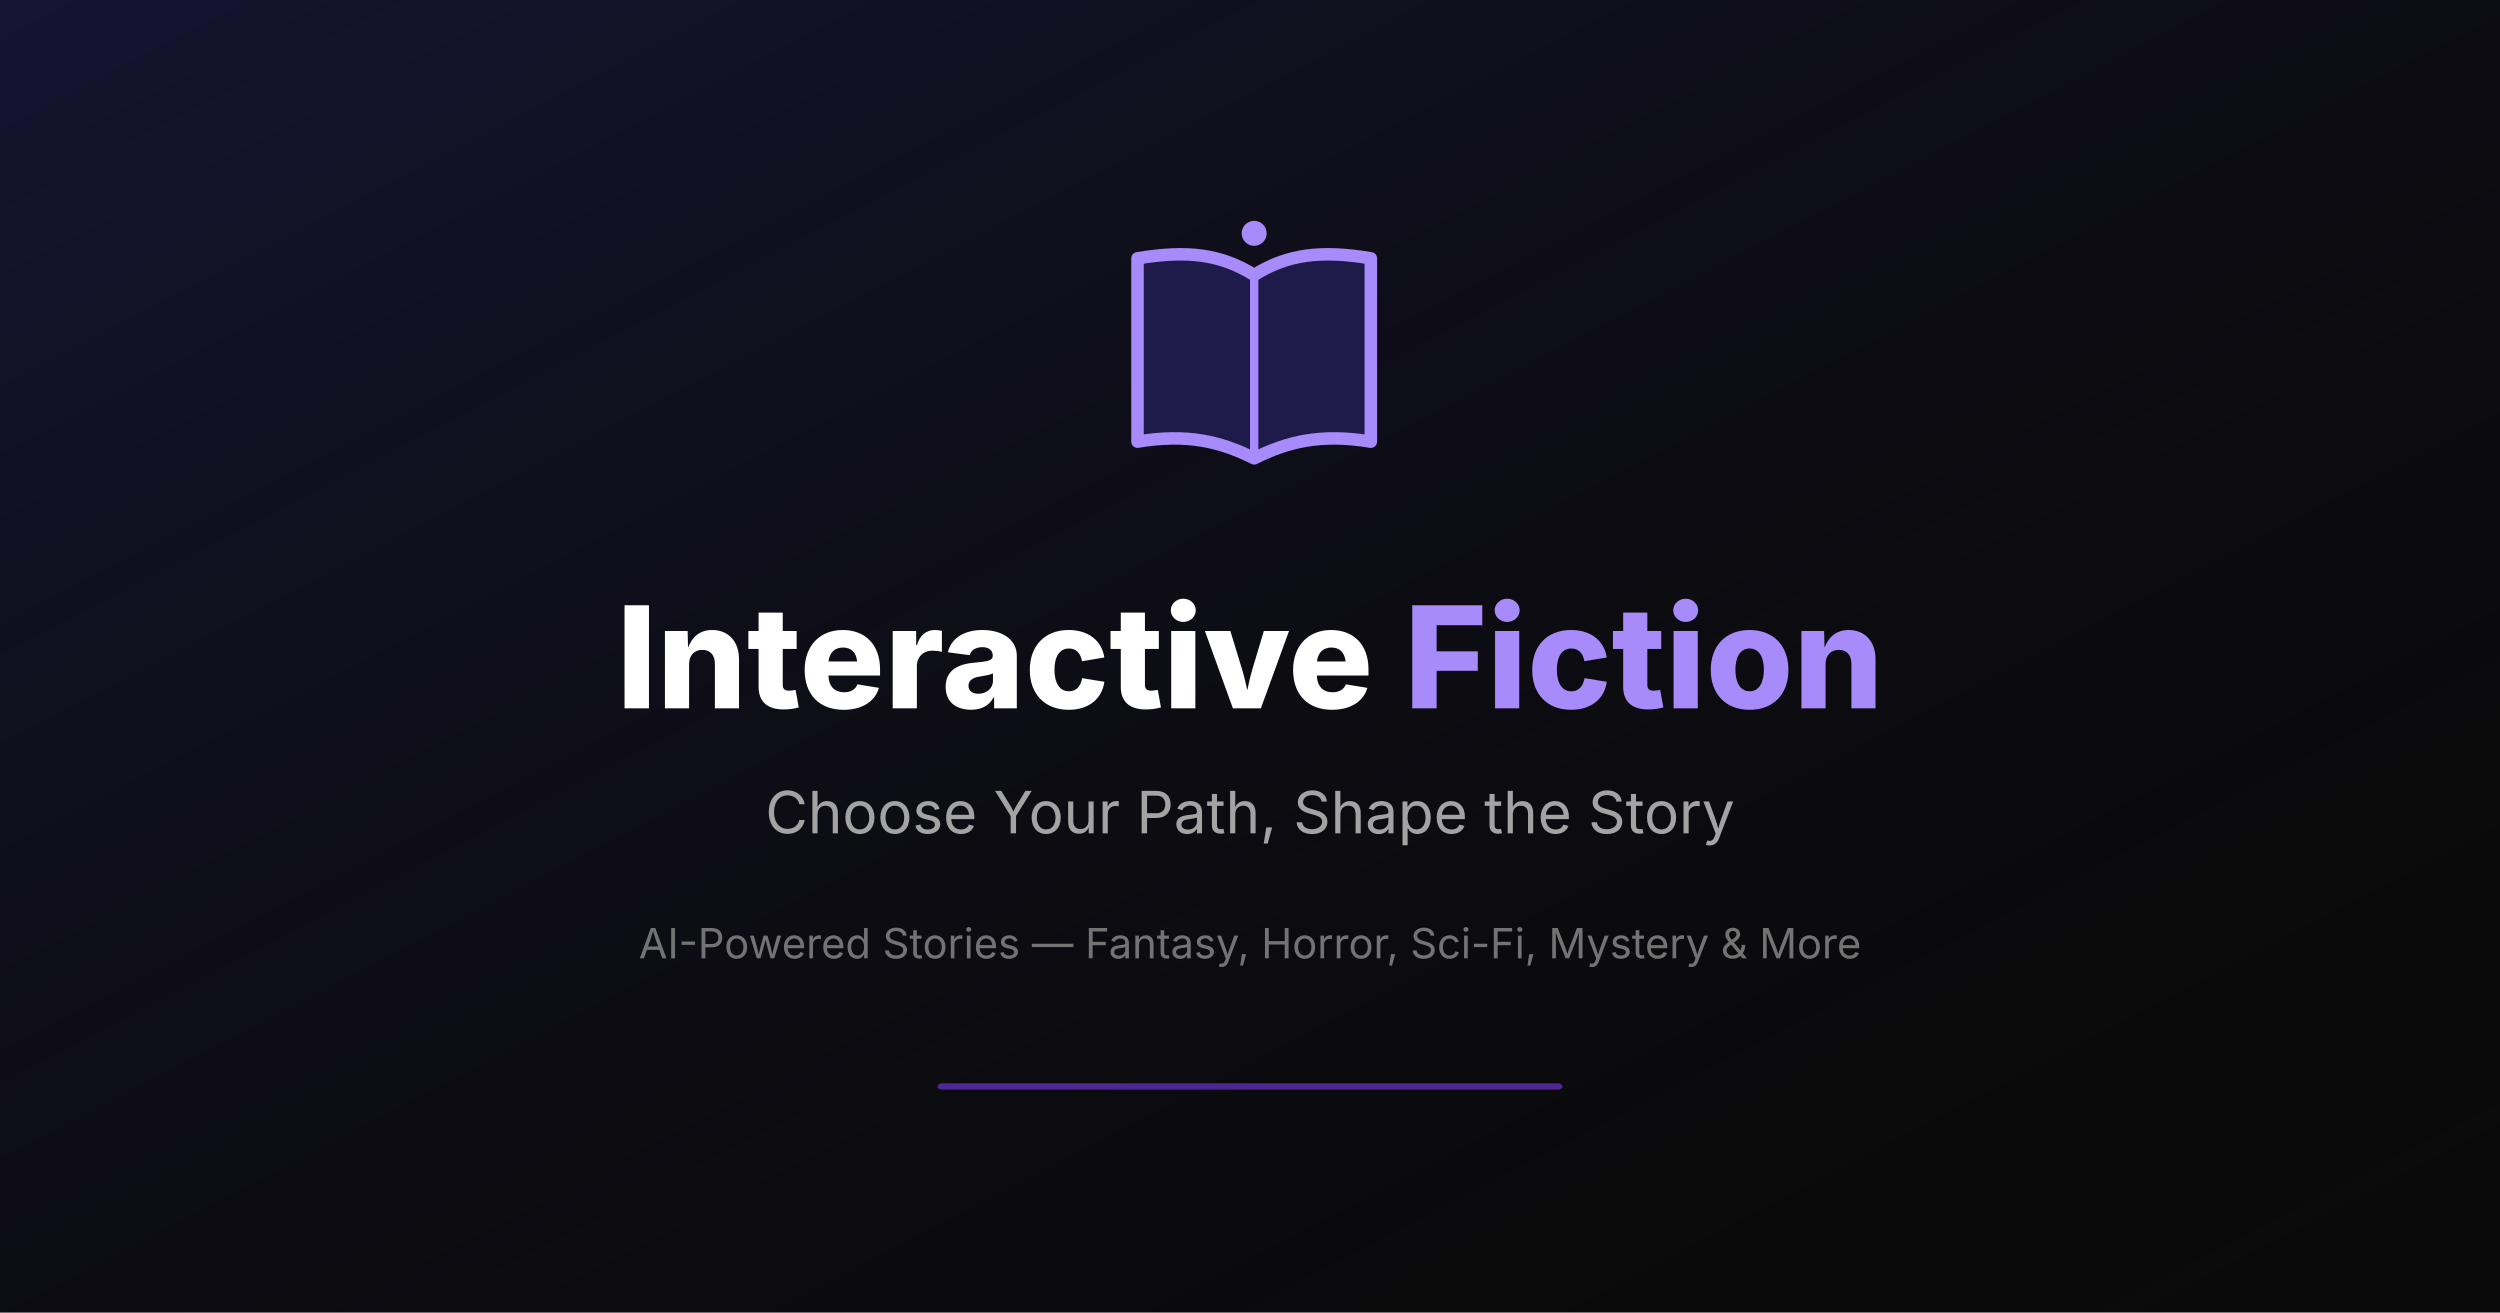
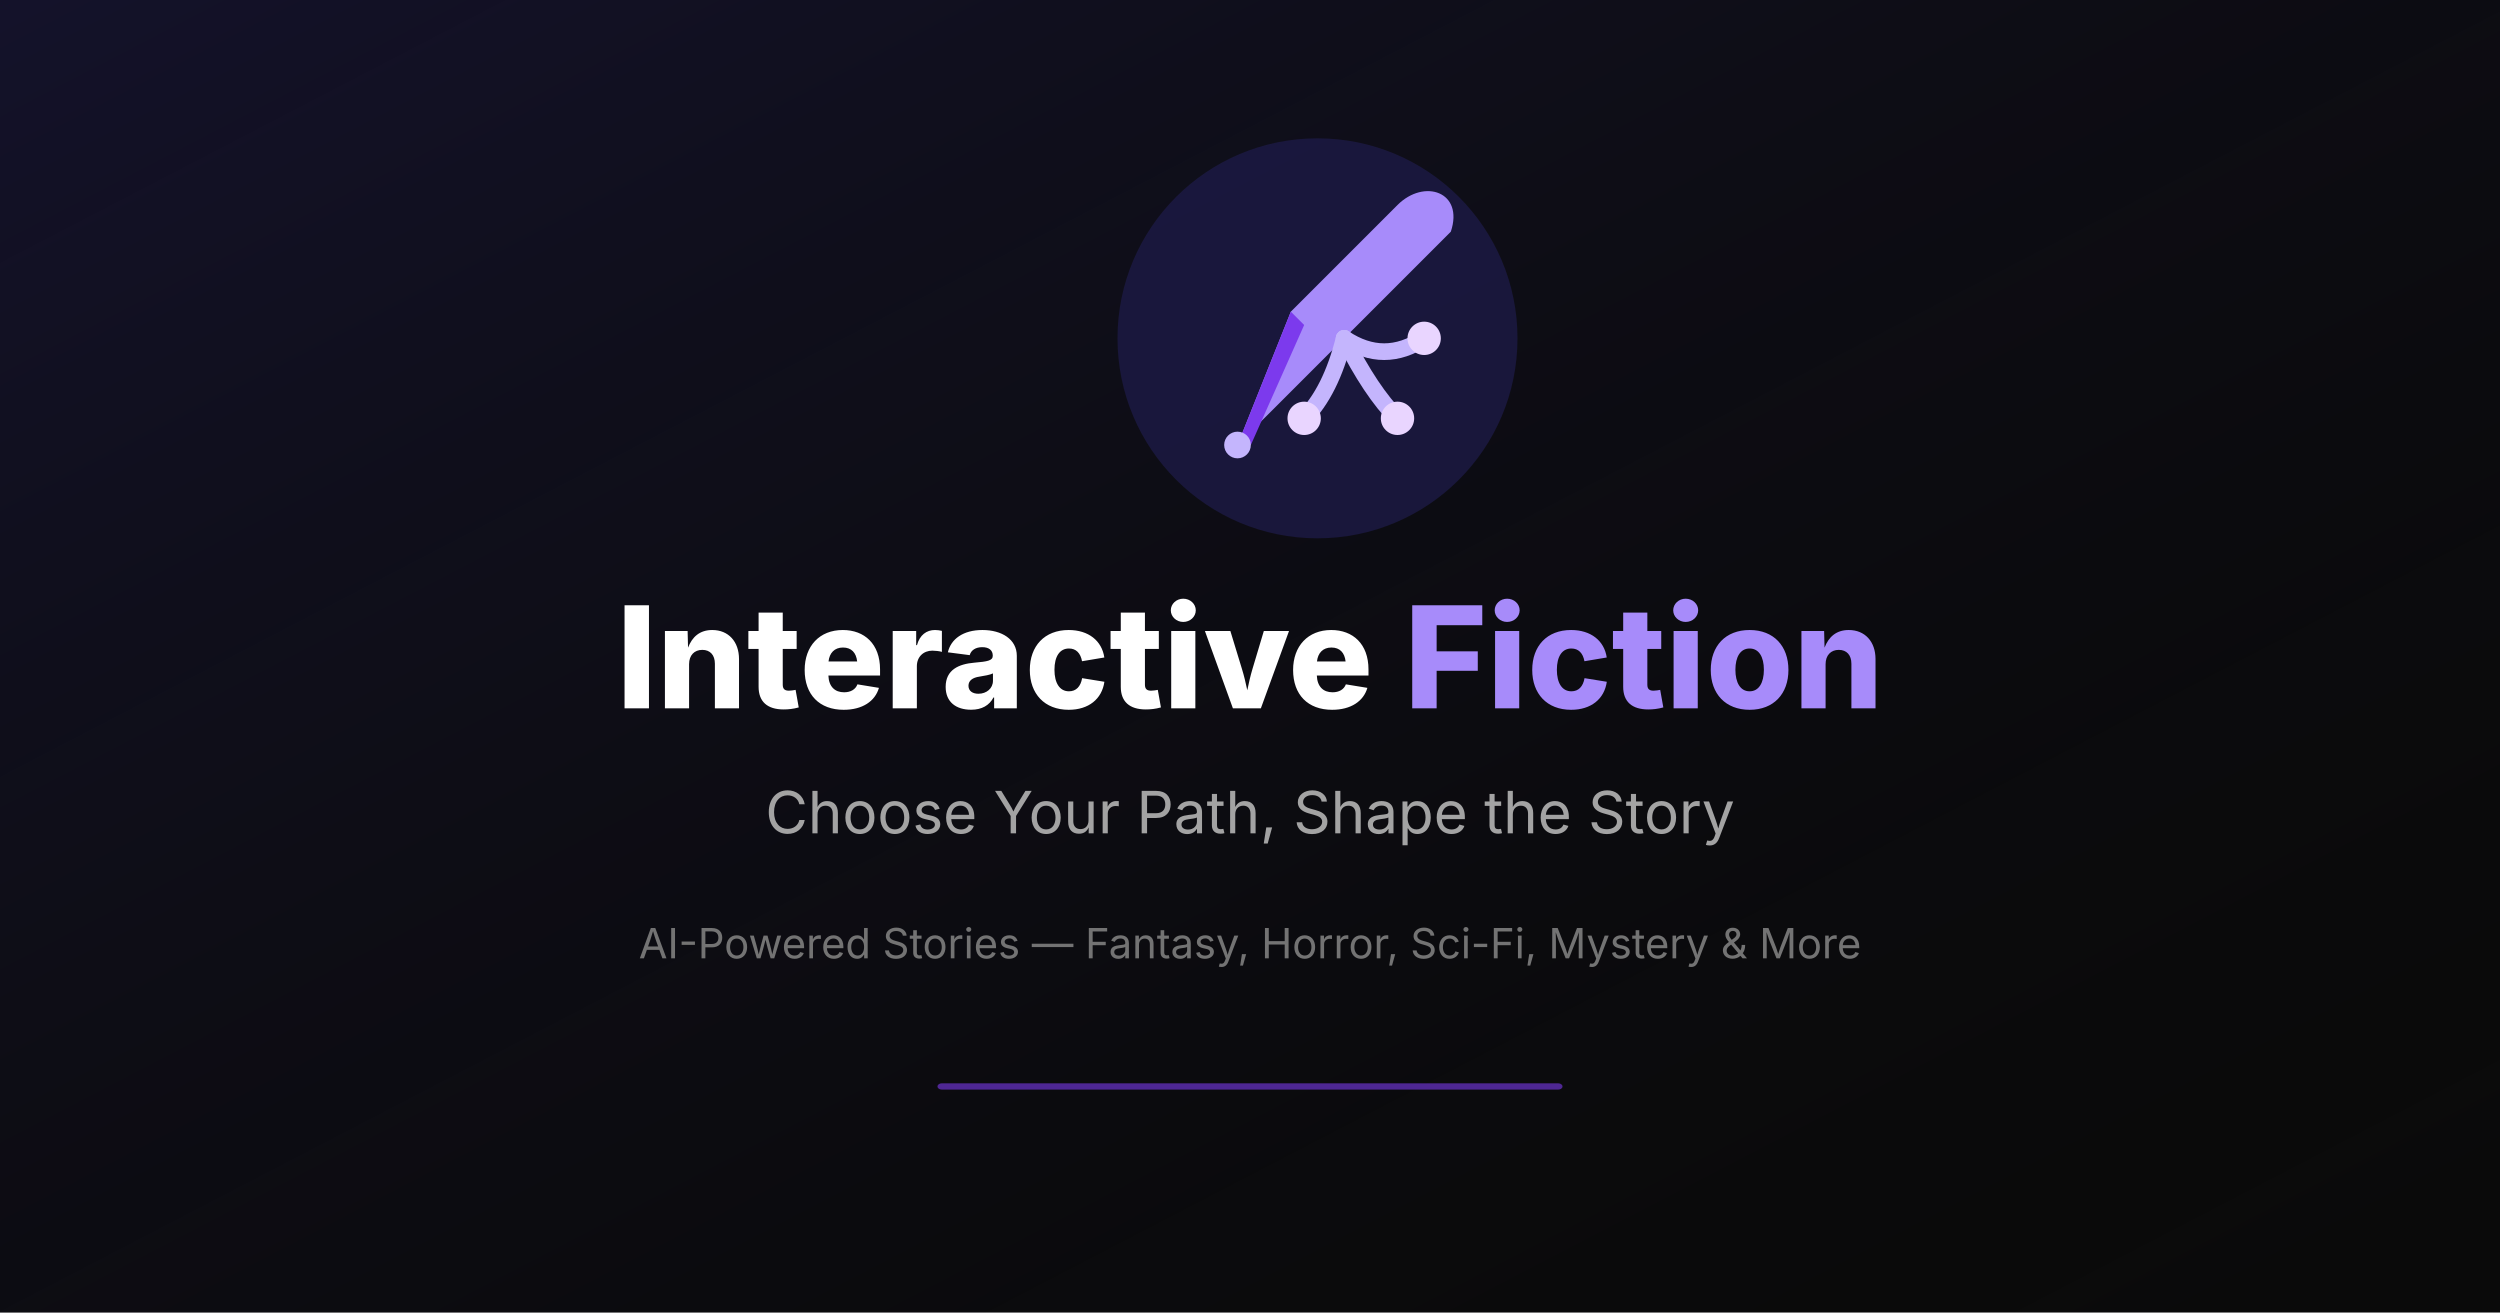
<svg xmlns="http://www.w3.org/2000/svg" width="1200" height="630" viewBox="0 0 1200 630">
  <rect width="1200" height="630" fill="#0a0a0a" />
  <defs>
    <linearGradient id="g" x1="0" y1="0" x2="1" y2="1">
-       <stop offset="0%" stop-color="#1e1b4b" stop-opacity="0.6" />
+       <stop offset="0%" stop-color="#1e1b4b" stop-opacity="0.5" />
      <stop offset="100%" stop-color="#0a0a0a" stop-opacity="0" />
    </linearGradient>
  </defs>
  <rect width="1200" height="630" fill="url(#g)" />
-   <g transform="translate(530, 100) scale(4)">
-     <path d="M18 8C14 5.5 10 5 4 6V28C10 27 14 28 18 30C22 28 26 27 32 28V6C26 5 22 5.5 18 8Z" fill="#1e1b4b" stroke="#a78bfa" stroke-width="1.5" stroke-linejoin="round" />
-     <line x1="18" y1="8" x2="18" y2="30" stroke="#a78bfa" stroke-width="1" />
-     <circle cx="18" cy="3" r="1.5" fill="#a78bfa" />
+   <g transform="translate(530, 60) scale(3.2)">
+     <circle cx="32" cy="32" r="30" fill="#1e1b4b" opacity="0.7" />
+     <path d="M20 48L28 28L44 12C48 8 54 10 52 16L36 32L20 48Z" fill="#a78bfa" />
+     <path d="M20 48L28 28L30 30L22 48Z" fill="#7c3aed" />
+     <path d="M36 32Q42 36 48 32" stroke="#c4b5fd" stroke-width="2.5" stroke-linecap="round" fill="none" />
+     <path d="M36 32Q40 40 44 44" stroke="#c4b5fd" stroke-width="2.5" stroke-linecap="round" fill="none" />
+     <path d="M36 32Q34 40 30 44" stroke="#c4b5fd" stroke-width="2.5" stroke-linecap="round" fill="none" />
+     <circle cx="48" cy="32" r="2.5" fill="#e9d5ff" />
+     <circle cx="44" cy="44" r="2.5" fill="#e9d5ff" />
+     <circle cx="30" cy="44" r="2.5" fill="#e9d5ff" />
+     <circle cx="20" cy="48" r="2" fill="#c4b5fd" />
  </g>
  <text x="600" y="340" font-family="system-ui, -apple-system, sans-serif" font-size="68" font-weight="800" text-anchor="middle" fill="white">Interactive <tspan fill="#a78bfa">Fiction</tspan>
  </text>
  <text x="600" y="400" font-family="system-ui, -apple-system, sans-serif" font-size="28" text-anchor="middle" fill="#a3a3a3">Choose Your Path, Shape the Story</text>
  <text x="600" y="460" font-family="system-ui, -apple-system, sans-serif" font-size="20" text-anchor="middle" fill="#737373">AI-Powered Stories — Fantasy, Horror, Sci-Fi, Mystery &amp; More</text>
  <rect x="450" y="520" width="300" height="3" rx="2" fill="#7c3aed" opacity="0.6" />
</svg>
